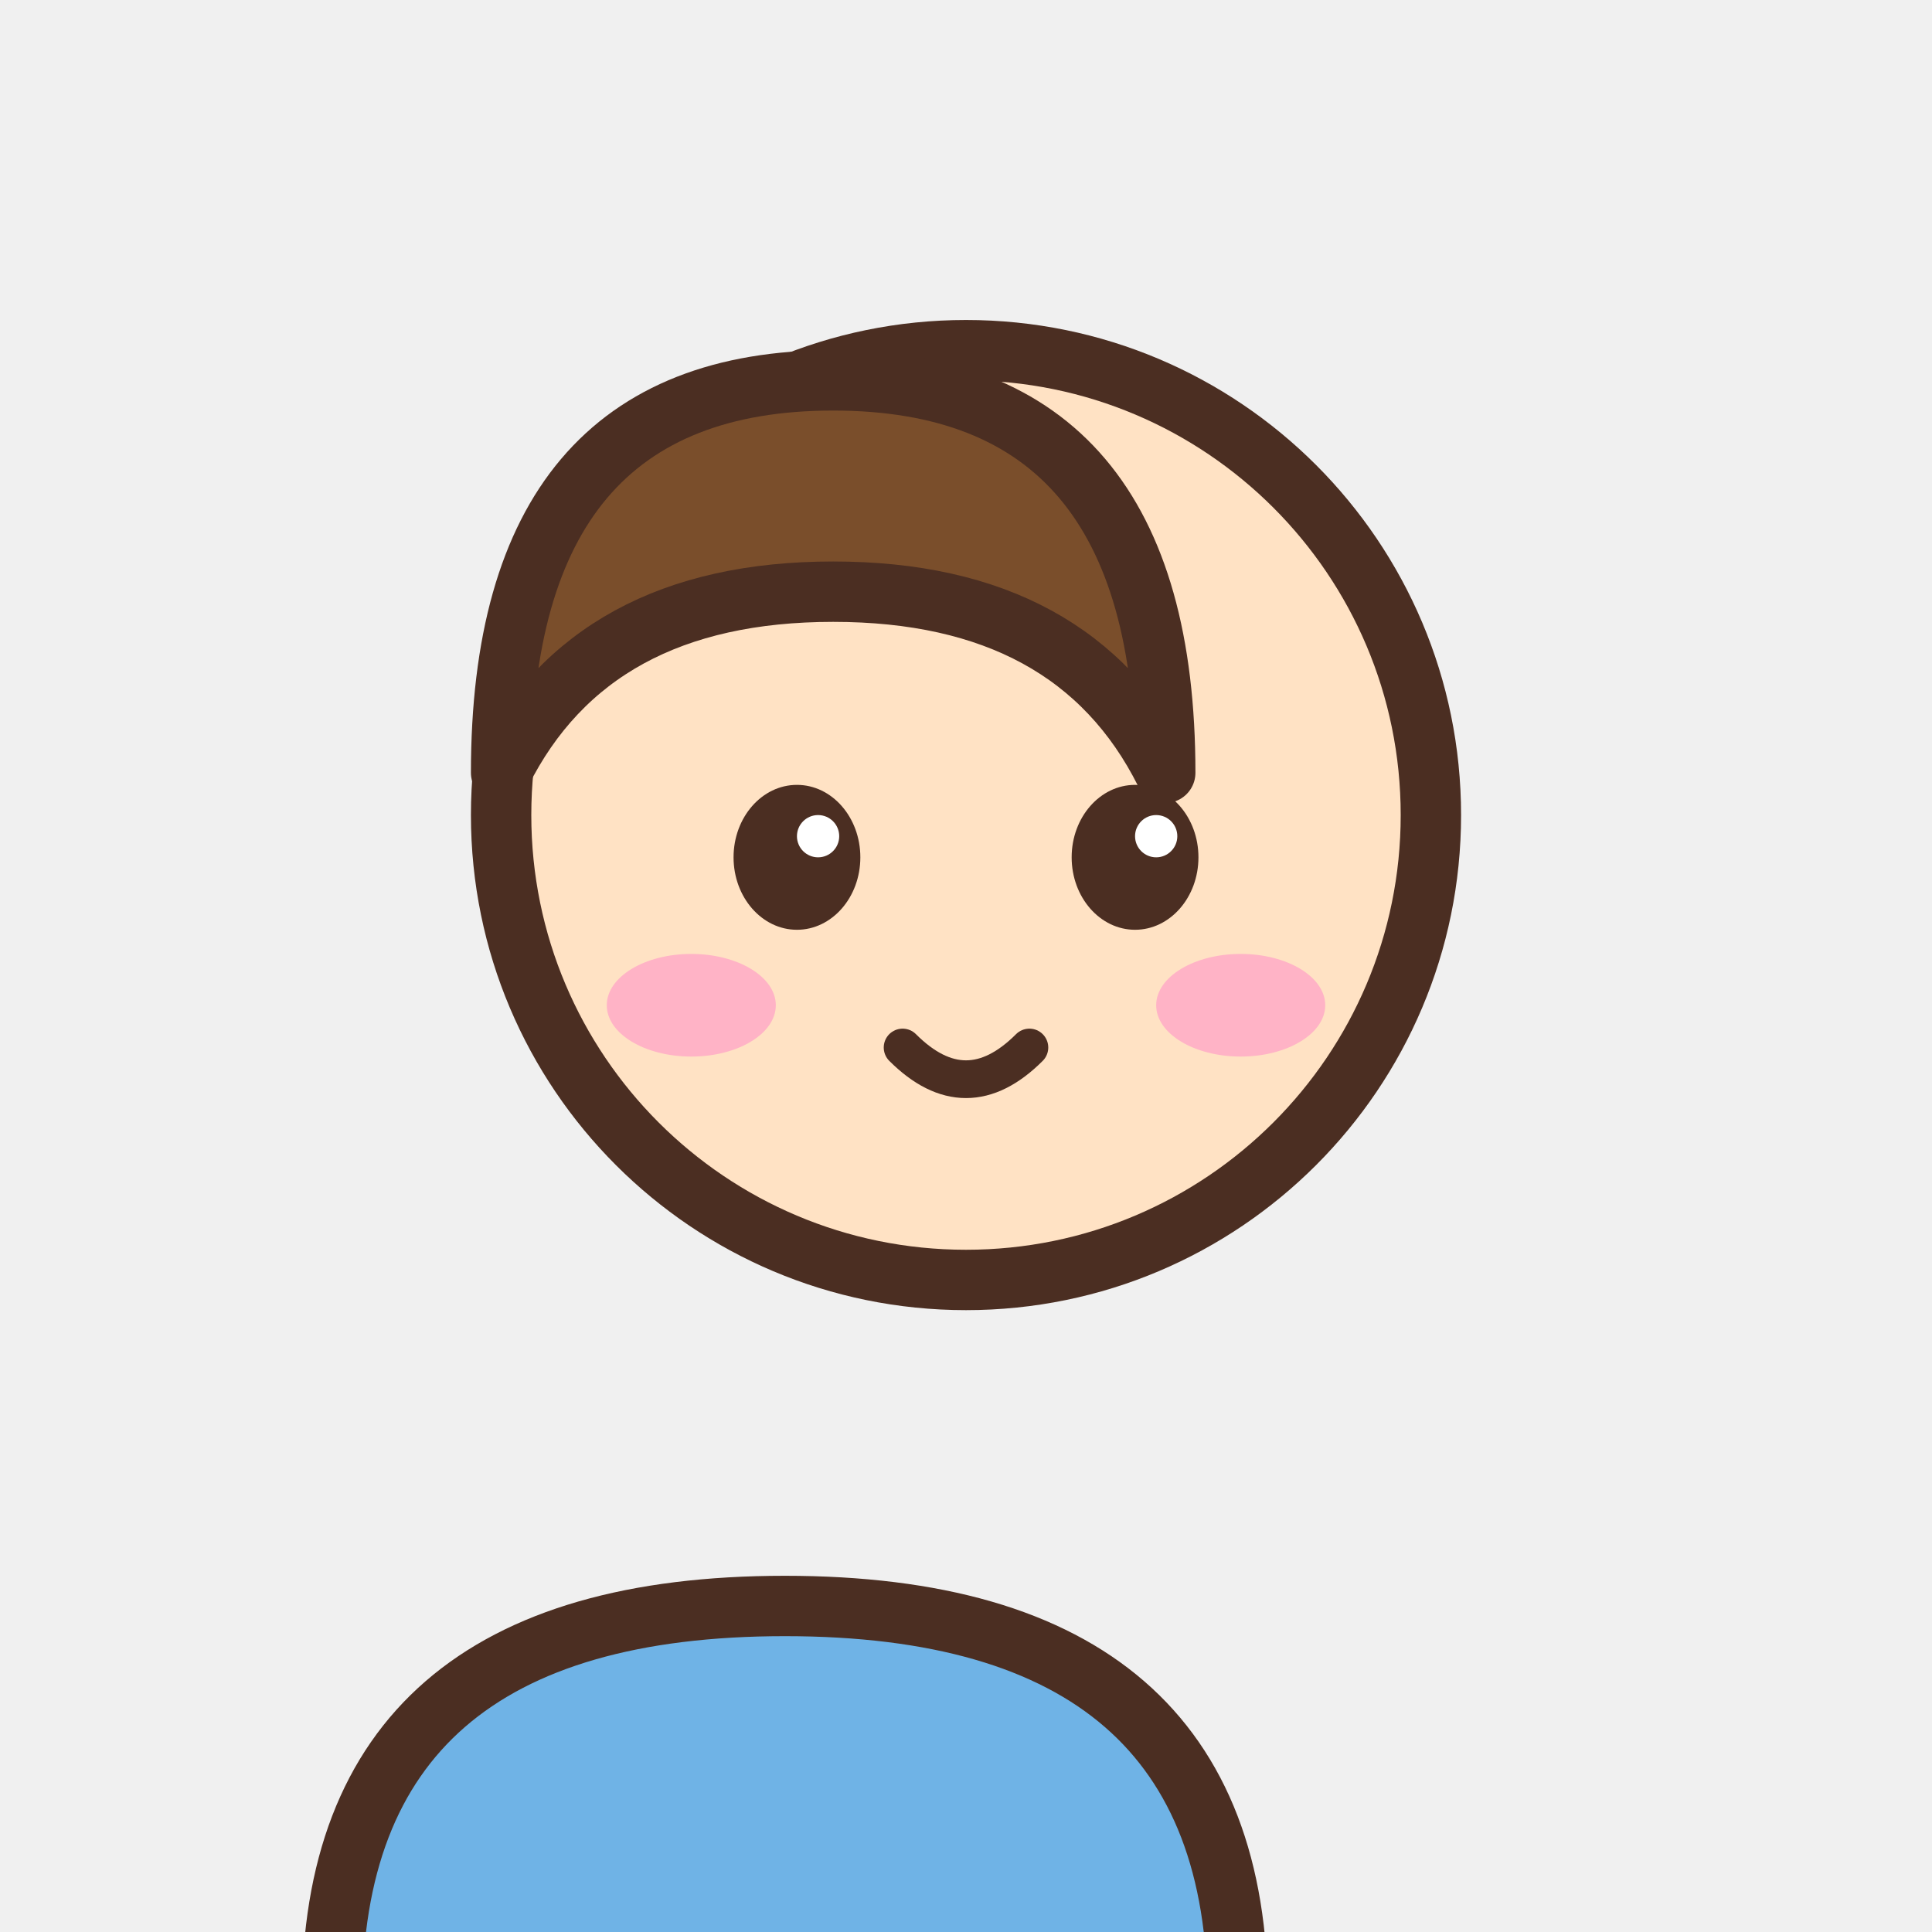
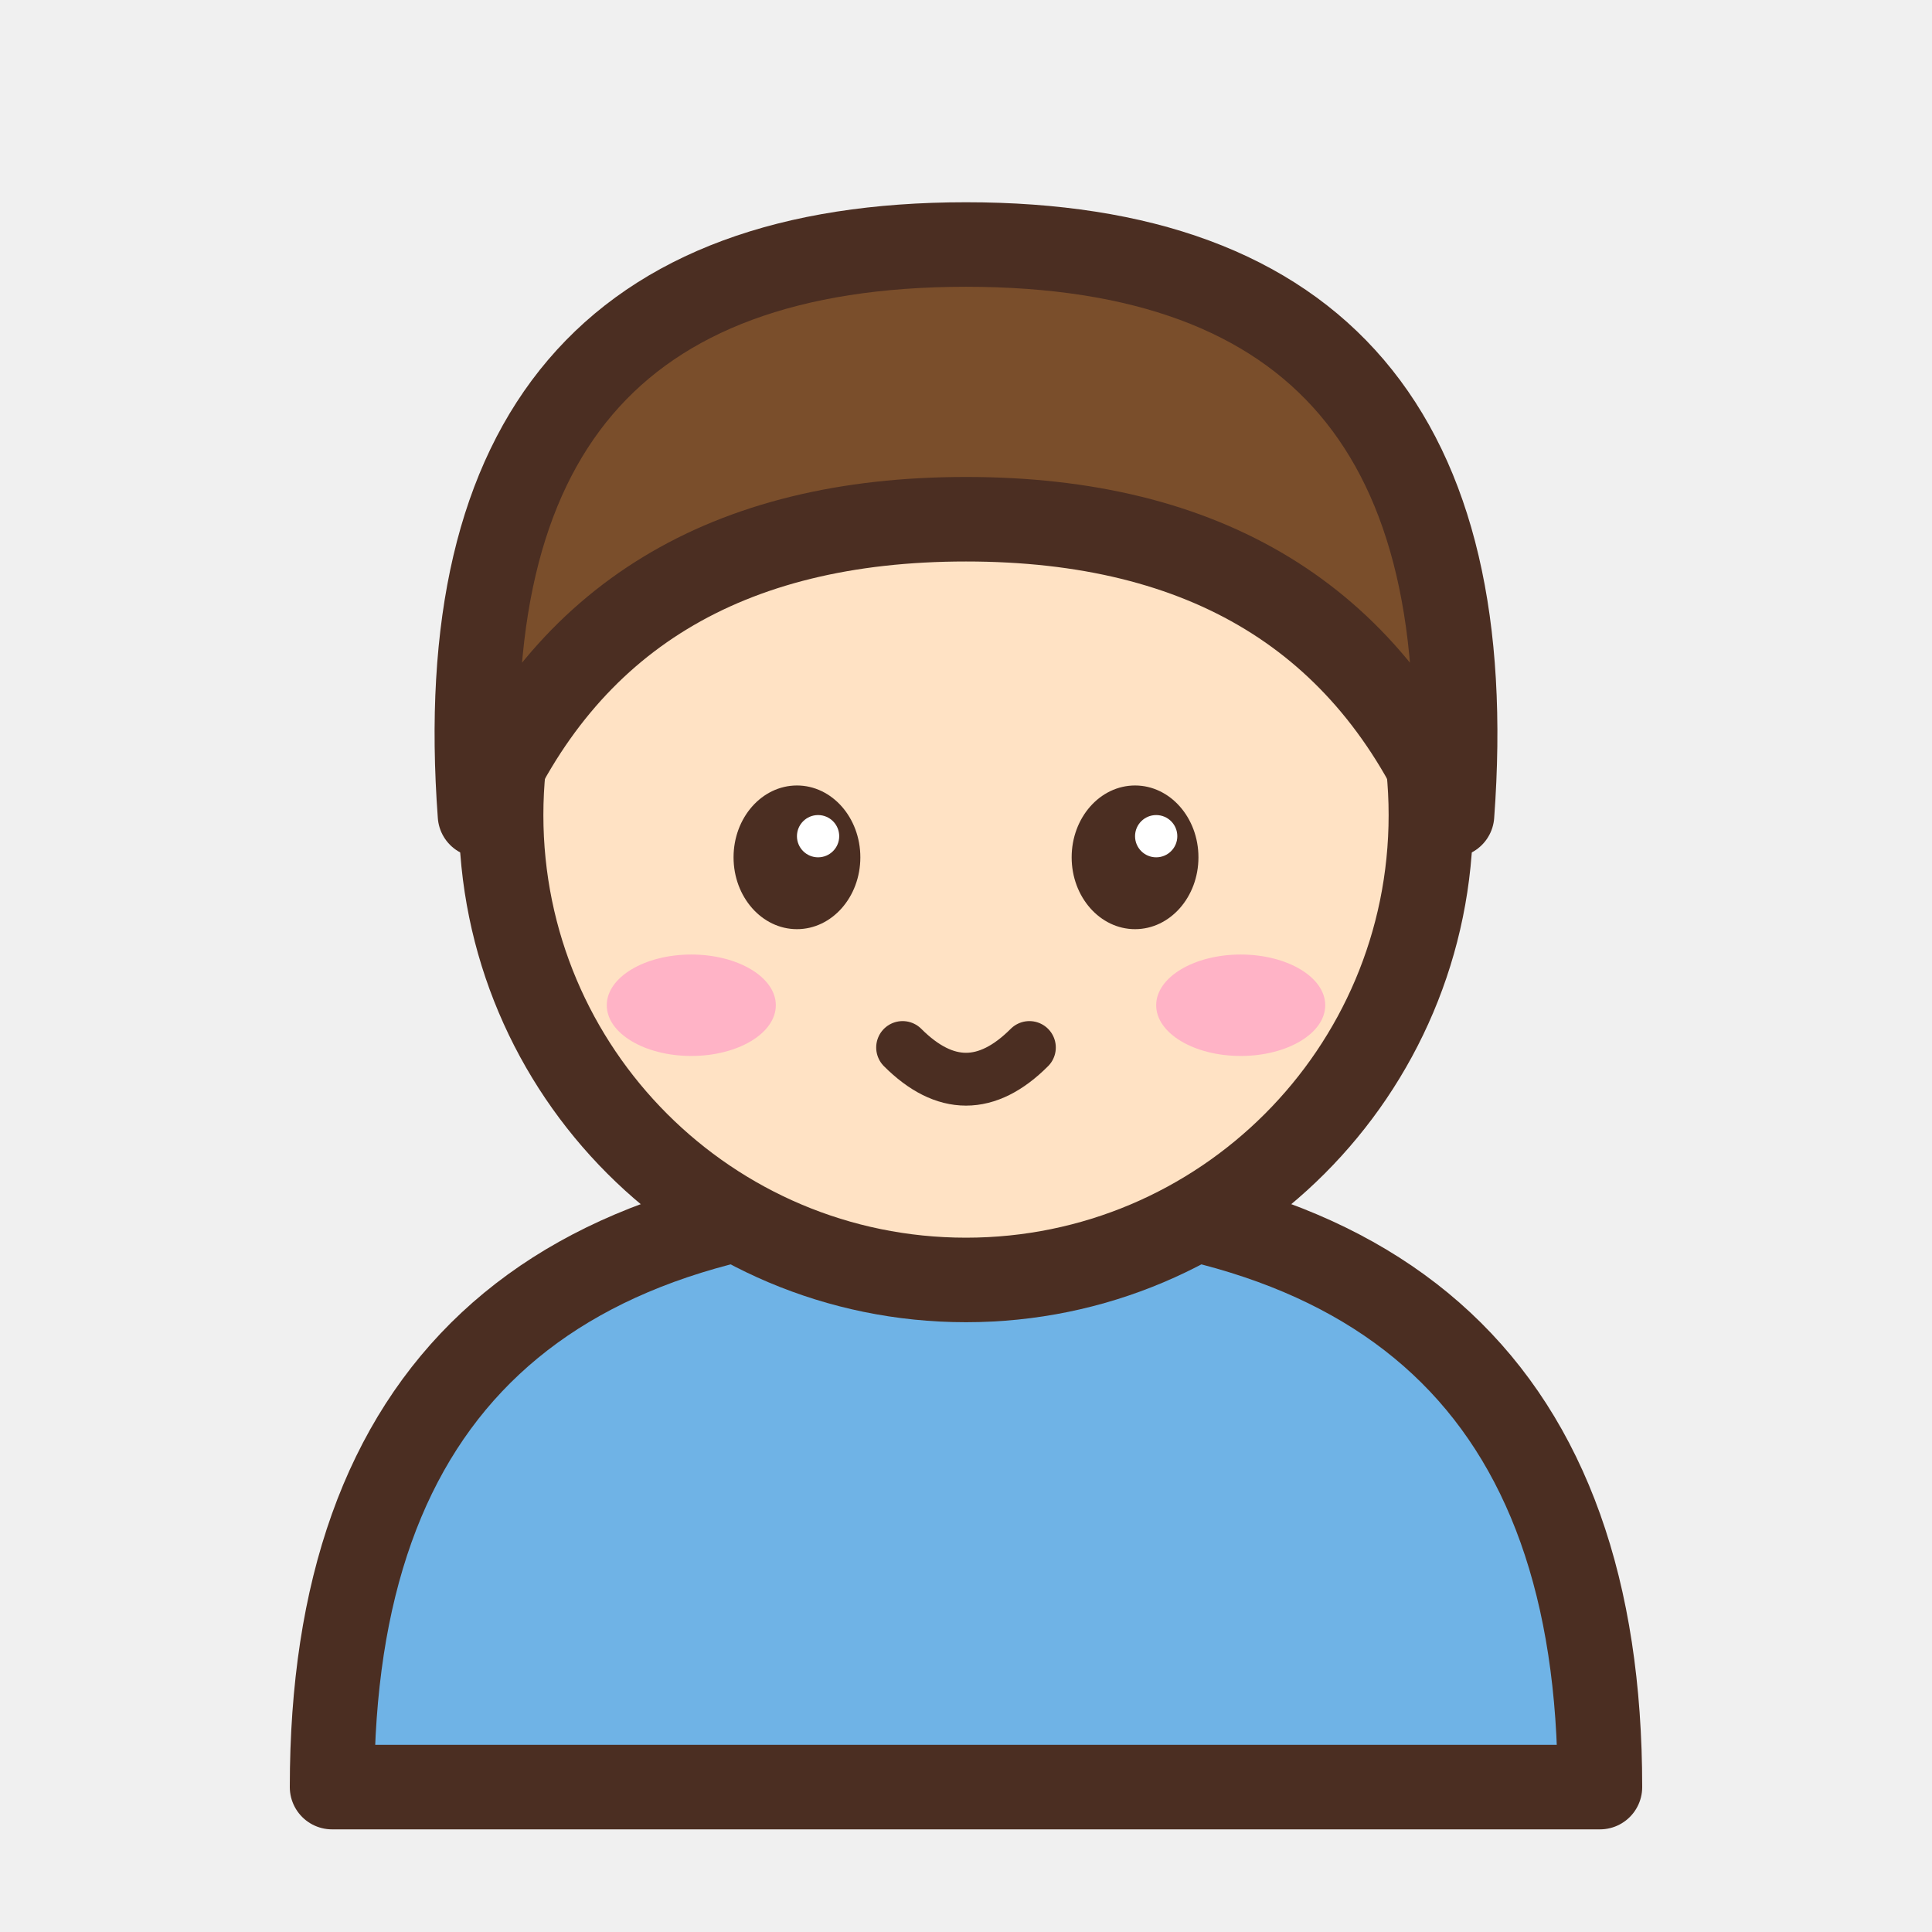
<svg xmlns="http://www.w3.org/2000/svg" viewBox="0 0 128 128">
  <g stroke="#4b2e22" stroke-width="4" stroke-linejoin="round" stroke-linecap="round">
-     <path d="M22.0 132.4q0-26 30-26t30 26Z" fill="#6fb3e6" />
-     <circle cx="64" cy="54" r="30.8" fill="#ffe2c4" />
-     <path d="M33.2 51.2q0-26 22-26 22 0 22 26-6-12-22-12-16 0-22 12Z" fill="#7a4e2b" />
-     <ellipse cx="52.8" cy="56.8" rx="4.2" ry="4.8" fill="#4b2e22" stroke="none" />
-     <circle cx="54.2" cy="55.4" r="1.4" fill="#fff" stroke="none" />
-     <ellipse cx="75.2" cy="56.8" rx="4.2" ry="4.8" fill="#4b2e22" stroke="none" />
-     <circle cx="76.6" cy="55.4" r="1.4" fill="#fff" stroke="none" />
-     <ellipse cx="45.8" cy="66.6" rx="5.6" ry="3.4" fill="#ffb3c6" stroke="none" />
-     <ellipse cx="82.2" cy="66.6" rx="5.6" ry="3.4" fill="#ffb3c6" stroke="none" />
-     <path d="M59.8 69.4q4.2 4.2 8.4 0" fill="none" stroke-width="2.5" />
+     <g transform="translate(64 54) scale(1.4)">
+       <path d="M-30 46q0-28 30-28t30 28Z" fill="#6fb3e6" />
+       <circle cx="0" cy="0" r="22" fill="#ffe2c4" />
+       <path d="M-23 0q-2-27 23-27 25 0 23 27-6-14-23-14-17 0-23 14Z" fill="#7a4e2b" />
+       <ellipse cx="-8" cy="2" rx="3.0" ry="3.4" fill="#4b2e22" stroke="none" />
+       <circle cx="-7.0" cy="1.0" r="1.0" fill="#fff" stroke="none" />
+       <ellipse cx="8" cy="2" rx="3.0" ry="3.4" fill="#4b2e22" stroke="none" />
+       <circle cx="9.0" cy="1.0" r="1.0" fill="#fff" stroke="none" />
+       <ellipse cx="-13" cy="9" rx="4.0" ry="2.4" fill="#ffb3c6" stroke="none" />
+       <ellipse cx="13" cy="9" rx="4.0" ry="2.4" fill="#ffb3c6" stroke="none" />
+       <path d="M-3.0 11q3.0 3.0 6 0" fill="none" stroke-width="2.5" />
+     </g>
  </g>
</svg>
